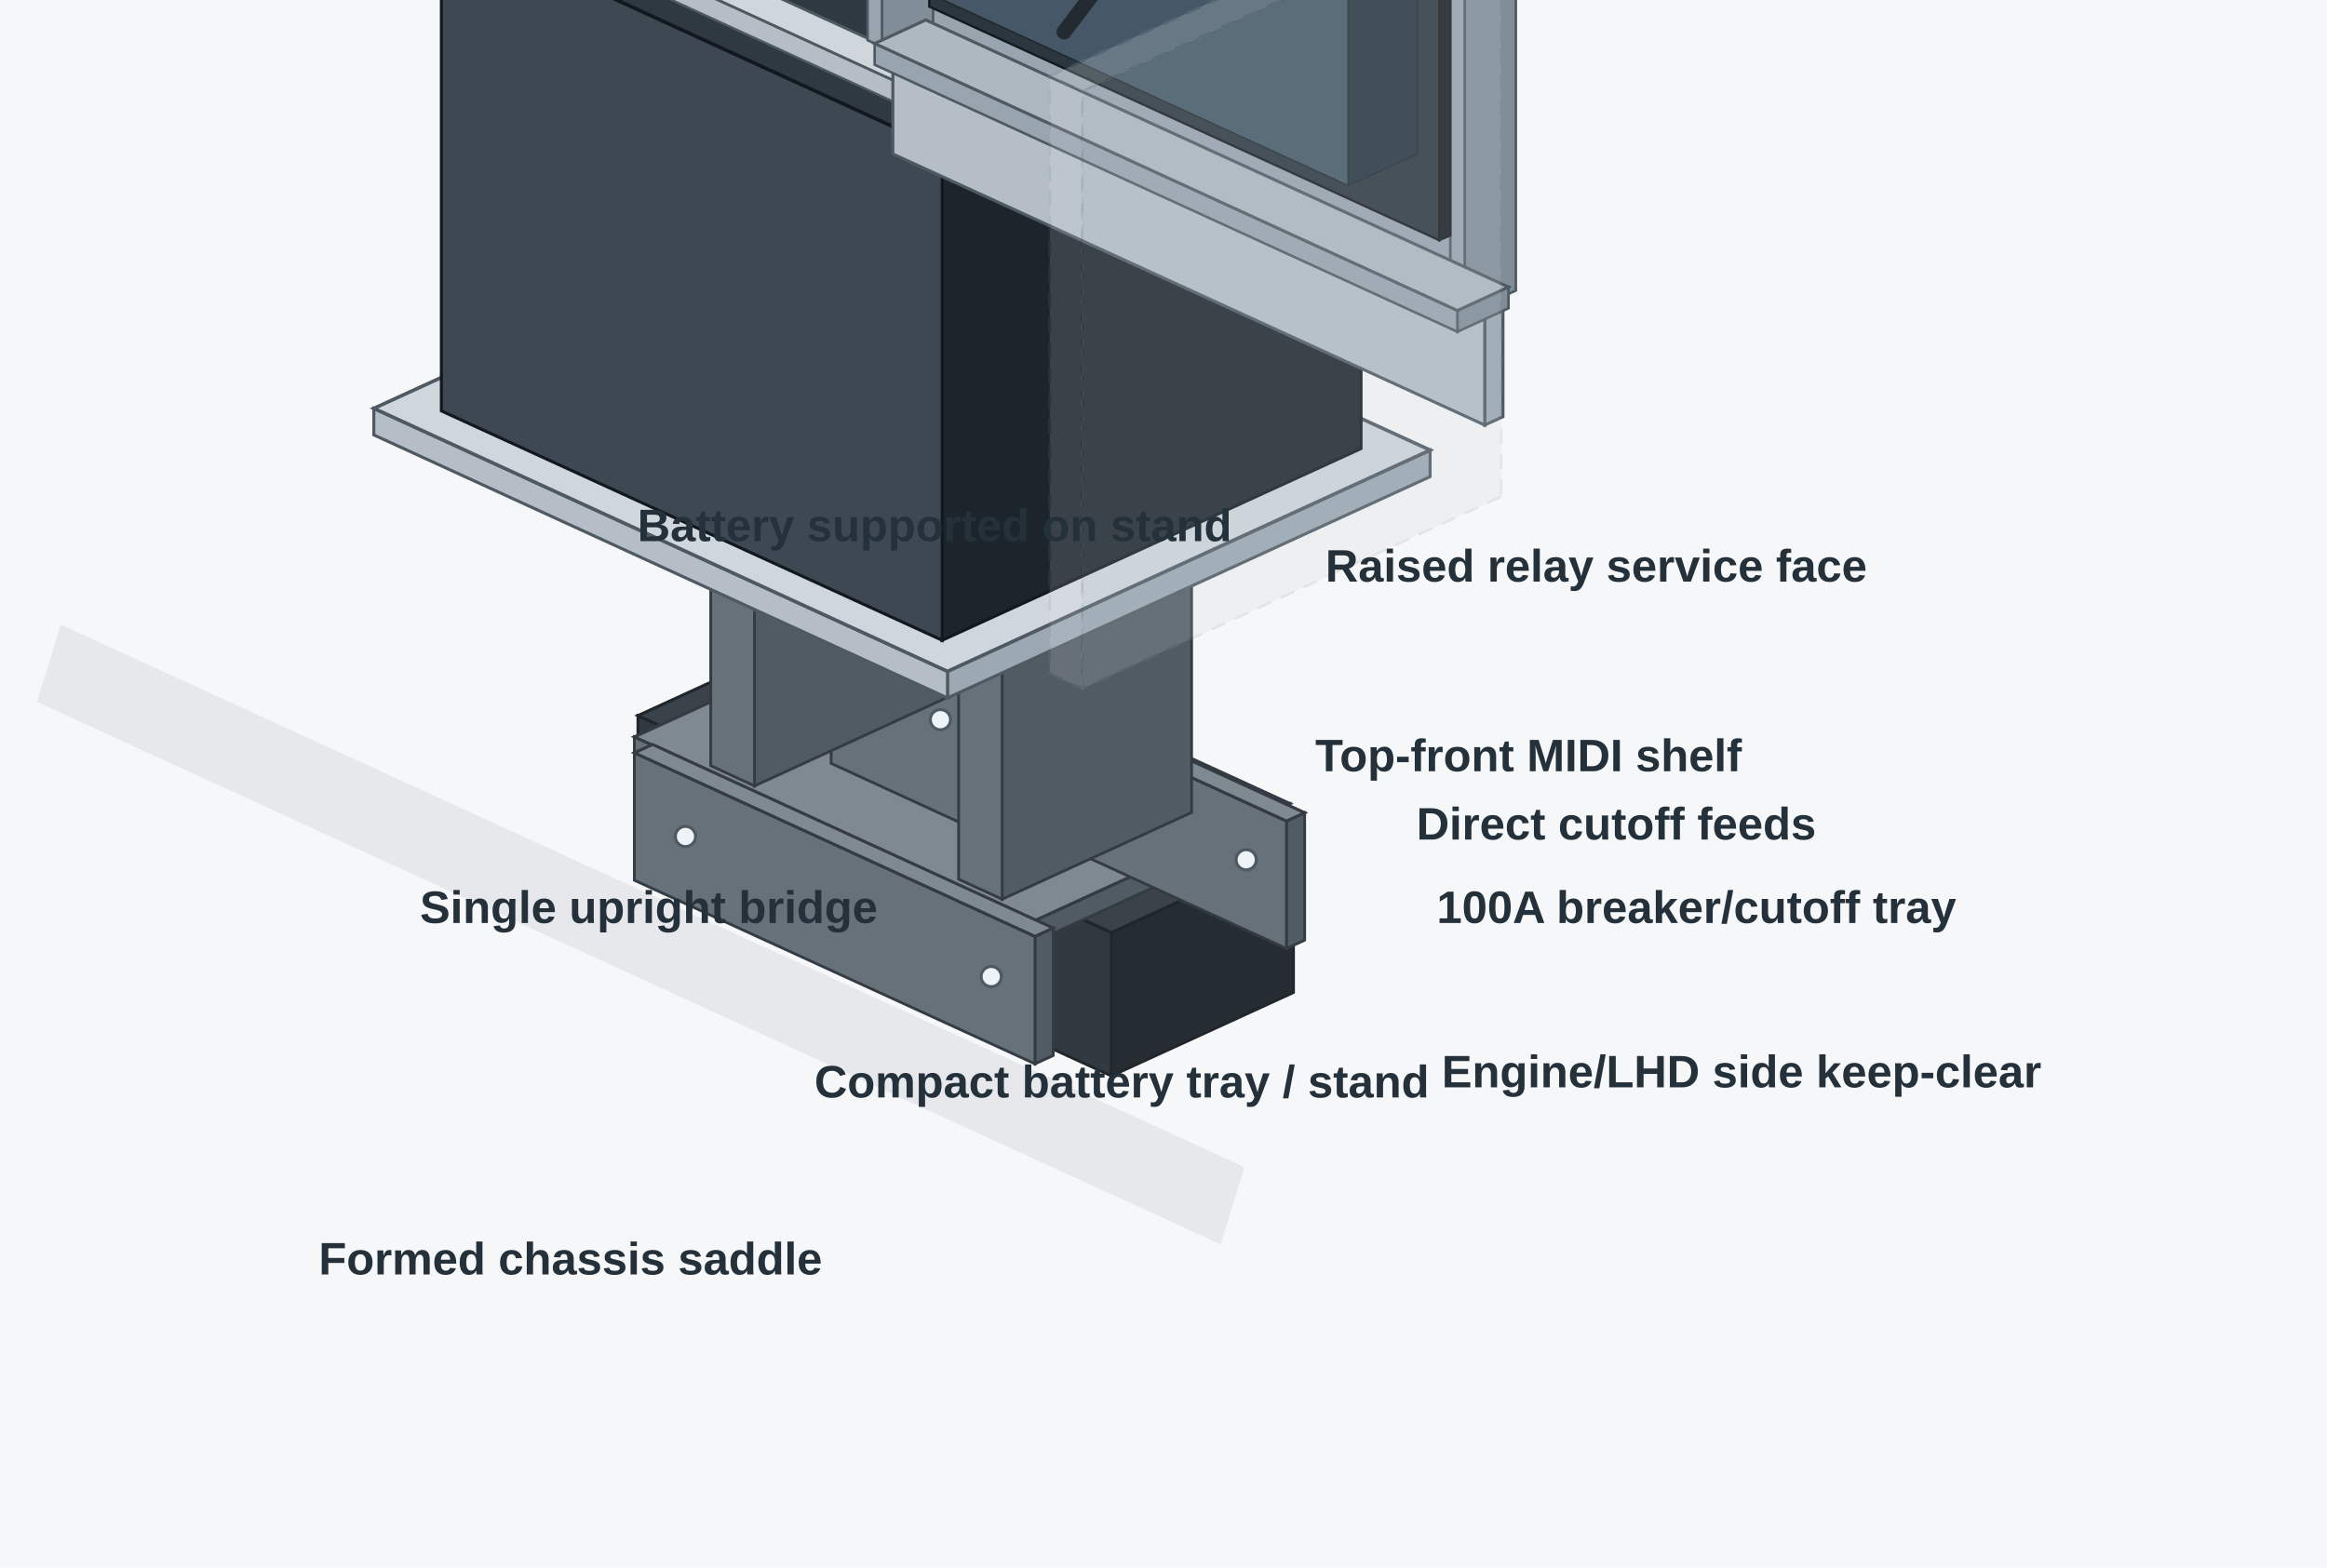
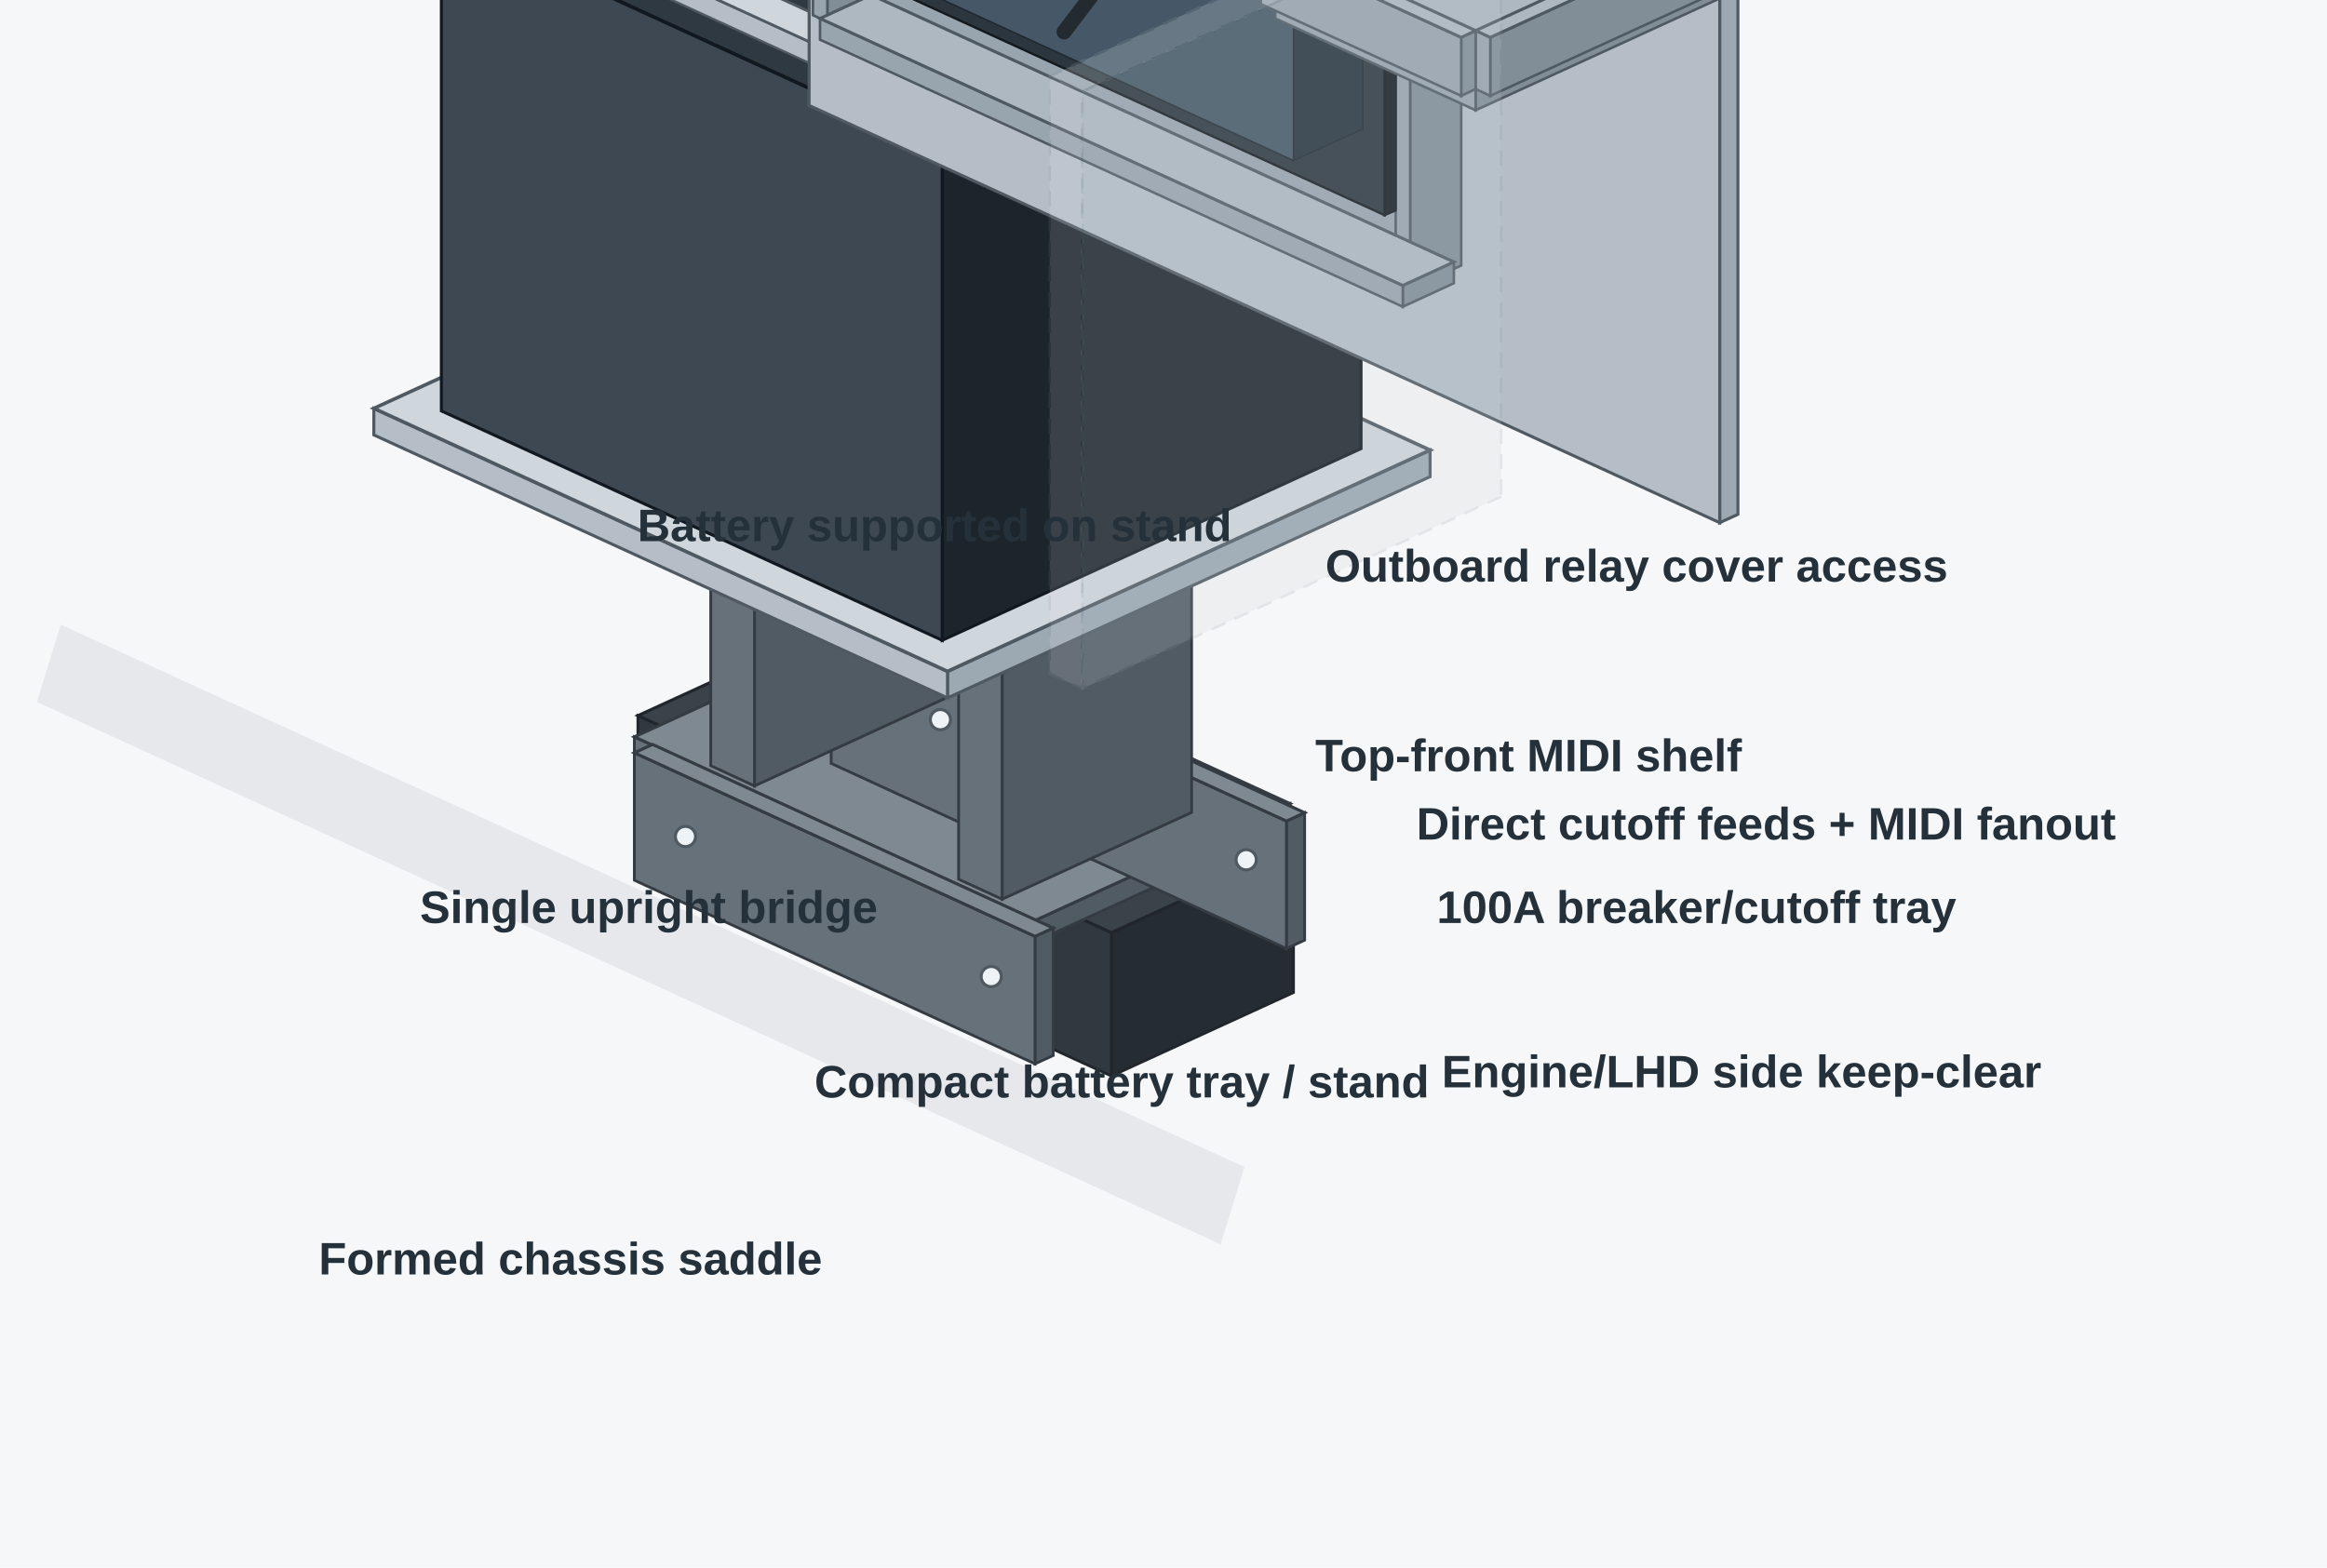
<svg xmlns="http://www.w3.org/2000/svg" width="920" height="620" viewBox="0 0 920 620" role="img" aria-labelledby="title desc">
  <style>
    .background { fill: #f6f7f8; }
    .shadow { fill: #d9dde2; opacity: 0.55; }
    .plate-top { fill: #cfd6dc; stroke: #4f5962; stroke-width: 1.4; }
    .plate-side { fill: #9ca8b2; stroke: #4f5962; stroke-width: 1.2; }
    .plate-front { fill: #b5bec7; stroke: #4f5962; stroke-width: 1.2; }
    .tab-top { fill: #7f8992; stroke: #343b42; stroke-width: 1.2; }
    .tab-side { fill: #515b64; stroke: #343b42; stroke-width: 1.1; }
    .tab-front { fill: #66717a; stroke: #343b42; stroke-width: 1.1; }
    .chassis-top { fill: #3b434a; stroke: #20262b; stroke-width: 1.2; }
    .chassis-side { fill: #252c32; stroke: #20262b; stroke-width: 1.1; }
    .chassis-front { fill: #303840; stroke: #20262b; stroke-width: 1.1; }
    .battery-top { fill: #2f3942; stroke: #111820; stroke-width: 1.4; }
    .battery-side { fill: #1d252c; stroke: #111820; stroke-width: 1.2; }
    .battery-front { fill: #3d4852; stroke: #111820; stroke-width: 1.2; }
    .hold-top { fill: #cfd6dc; stroke: #4f5962; stroke-width: 1.1; }
    .hold-side { fill: #98a4ae; stroke: #4f5962; stroke-width: 0.9; }
    .hold-front { fill: #b5bec7; stroke: #4f5962; stroke-width: 0.9; }
    .relay-tray-top { fill: #aeb8c1; stroke: #4f5962; stroke-width: 1.2; }
    .relay-tray-side { fill: #818d97; stroke: #4f5962; stroke-width: 1; }
    .relay-tray-front { fill: #98a4ae; stroke: #4f5962; stroke-width: 1; }
    .relay-fuse-top { fill: #384856; stroke: #1f2830; stroke-width: 0.8; }
    .relay-fuse-side { fill: #26323d; stroke: #1f2830; stroke-width: 0.6; }
    .relay-fuse-front { fill: #465867; stroke: #1f2830; stroke-width: 0.6; }
    .relay-fuse-top { fill: #384856; stroke: #1f2830; stroke-width: 0.8; }
    .relay-fuse-side { fill: #26323d; stroke: #1f2830; stroke-width: 0.6; }
    .relay-fuse-front { fill: #465867; stroke: #1f2830; stroke-width: 0.6; }
    .midi-plate-top { fill: #aeb8c1; stroke: #4f5962; stroke-width: 1.2; }
    .midi-plate-side { fill: #818d97; stroke: #4f5962; stroke-width: 1; }
    .midi-plate-front { fill: #98a4ae; stroke: #4f5962; stroke-width: 1; }
    .midi-board-top { fill: #1f2930; stroke: #14191d; stroke-width: 1; }
    .midi-board-side { fill: #161d22; stroke: #14191d; stroke-width: 0.9; }
    .midi-board-front { fill: #2b363e; stroke: #14191d; stroke-width: 0.9; }
    .fuse-top { fill: #b7302a; stroke: #6e1714; stroke-width: 0.8; }
    .fuse-side { fill: #84201b; stroke: #6e1714; stroke-width: 0.7; }
    .fuse-front { fill: #d14a43; stroke: #6e1714; stroke-width: 0.7; }
    .cutoff-base-top { fill: #aeb8c1; stroke: #4f5962; stroke-width: 1.2; }
    .cutoff-base-side { fill: #818d97; stroke: #4f5962; stroke-width: 1; }
    .cutoff-base-front { fill: #98a4ae; stroke: #4f5962; stroke-width: 1; }
    .keepout-top { fill: #d7dde2; stroke: #85909a; stroke-width: 1; stroke-dasharray: 6 4; opacity: 0.24; }
    .keepout-side { fill: #c2cbd2; stroke: #85909a; stroke-width: 1; stroke-dasharray: 6 4; opacity: 0.18; }
    .keepout-front { fill: #eef2f5; stroke: #85909a; stroke-width: 1; stroke-dasharray: 6 4; opacity: 0.14; }
    .breaker-body-top { fill: #111820; stroke: #05080a; stroke-width: 1.2; }
    .breaker-body-side { fill: #080c10; stroke: #05080a; stroke-width: 1; }
    .breaker-body-front { fill: #202a33; stroke: #05080a; stroke-width: 1; }
    .breaker-face-top { fill: #41515f; stroke: #1f2830; stroke-width: 1; }
    .breaker-face-side { fill: #26323d; stroke: #1f2830; stroke-width: 0.9; }
    .breaker-face-front { fill: #33424d; stroke: #1f2830; stroke-width: 0.9; }
    .breaker-lever-top { fill: #d12828; stroke: #871313; stroke-width: 1; }
    .breaker-lever-side { fill: #8f1717; stroke: #871313; stroke-width: 0.9; }
    .breaker-lever-front { fill: #c41d1d; stroke: #871313; stroke-width: 0.9; }
    .breaker-terminal { fill: #c4a35a; stroke: #6f5d2f; stroke-width: 1.1; }
    .positive-cable { fill: none; stroke: #c41d1d; stroke-width: 8; stroke-linejoin: round; stroke-linecap: round; }
    .relay-feed { fill: none; stroke: #a51515; stroke-width: 6; stroke-linejoin: round; stroke-linecap: round; }
    .branch-cable { fill: none; stroke: #242b30; stroke-width: 6; stroke-linejoin: round; stroke-linecap: round; }
    .slot-marker { fill: #eef3f7; stroke: #4f5962; stroke-width: 1.2; }
    .label { font: 600 18px Arial, sans-serif; fill: #24313a; }
  </style>
  <rect class="background" width="920" height="620" />
  <polygon class="shadow" points="24.0,247.0 492.0,461.5 482.6,492.1 14.6,277.6" />
  <polygon class="chassis-side" points="511.4,392.5 439.4,425.5 439.4,368.8 511.4,335.8" />
  <polygon class="chassis-front" points="252.2,339.7 439.4,425.5 439.4,368.8 252.2,283.0" />
  <polygon class="chassis-top" points="324.2,250.0 511.4,335.8 439.4,368.8 252.2,283.0" />
  <polygon class="tab-side" points="510.0,326.2 409.2,372.4 409.2,364.0 510.0,317.8" />
  <polygon class="tab-front" points="250.8,299.8 409.2,372.4 409.2,364.0 250.8,291.4" />
  <polygon class="tab-top" points="351.6,245.2 510.0,317.8 409.2,364.0 250.8,291.4" />
  <polygon class="tab-side" points="515.8,371.8 508.6,375.1 508.6,324.7 515.8,321.4" />
  <polygon class="tab-front" points="350.2,302.5 508.6,375.1 508.6,324.7 350.2,252.1" />
  <polygon class="tab-top" points="357.4,248.8 515.8,321.4 508.6,324.7 350.2,252.1" />
  <polygon class="tab-side" points="416.4,417.4 409.2,420.7 409.2,370.3 416.4,367.0" />
  <polygon class="tab-front" points="250.8,348.1 409.2,420.7 409.2,370.3 250.8,297.7" />
  <polygon class="tab-top" points="258.0,294.4 416.4,367.0 409.2,370.3 250.8,297.7" />
  <polygon class="tab-side" points="438.0,305.9 387.6,329.0 387.6,232.4 438.0,209.3" />
  <polygon class="tab-front" points="328.6,301.9 387.6,329.0 387.6,232.4 328.6,205.3" />
  <polygon class="tab-top" points="379.0,182.2 438.0,209.3 387.6,232.4 328.6,205.3" />
  <polygon class="tab-side" points="373.2,276.4 298.3,310.8 298.3,193.2 373.2,158.8" />
  <polygon class="tab-front" points="281.0,302.8 298.3,310.8 298.3,193.2 281.0,185.2" />
  <polygon class="tab-top" points="355.9,150.9 373.2,158.8 298.3,193.2 281.0,185.2" />
  <polygon class="tab-side" points="471.1,321.3 396.2,355.6 396.2,238.0 471.1,203.7" />
  <polygon class="tab-front" points="379.0,347.7 396.2,355.6 396.2,238.0 379.0,230.1" />
  <polygon class="tab-top" points="453.8,195.8 471.1,203.7 396.2,238.0 379.0,230.1" />
  <polygon class="plate-side" points="565.4,188.5 374.6,276.0 374.6,265.5 565.4,178.0" />
  <polygon class="plate-front" points="147.8,172.0 374.6,276.0 374.6,265.5 147.8,161.5" />
  <polygon class="plate-top" points="338.6,74.1 565.4,178.0 374.6,265.5 147.8,161.5" />
  <polygon class="battery-side" points="538.1,177.4 372.5,253.2 372.5,59.0 538.1,-16.9" />
  <polygon class="battery-front" points="174.5,162.5 372.5,253.2 372.5,59.0 174.5,-31.8" />
  <polygon class="battery-top" points="340.1,-107.7 538.1,-16.9 372.5,59.0 174.5,-31.8" />
  <polygon class="hold-side" points="552.5,-9.7 539.5,-3.8 539.5,-12.2 552.5,-18.1" />
  <polygon class="hold-front" points="312.7,-107.7 539.5,-3.8 539.5,-12.2 312.7,-116.1" />
  <polygon class="hold-top" points="325.7,-122.1 552.5,-18.1 539.5,-12.2 312.7,-116.1" />
  <polygon class="hold-side" points="411.4,54.9 398.4,60.9 398.4,52.5 411.4,46.5" />
  <polygon class="hold-front" points="171.6,-43.1 398.4,60.9 398.4,52.5 171.6,-51.5" />
  <polygon class="hold-top" points="184.6,-57.4 411.4,46.5 398.4,52.5 171.6,-51.5" />
-   <polygon class="plate-side" points="594.2,164.8 587.0,168.1 587.0,-89.1 594.2,-92.4" />
-   <polygon class="plate-front" points="353.0,60.9 587.0,168.1 587.0,-89.1 353.0,-196.4" />
-   <polygon class="plate-top" points="360.2,-199.7 594.2,-92.4 587.0,-89.1 353.0,-196.4" />
-   <polygon class="relay-tray-side" points="586.3,118.2 580.6,120.8 580.6,-110.2 586.3,-112.8" />
-   <polygon class="relay-tray-front" points="350.2,15.2 580.6,120.8 580.6,-110.2 350.2,-215.8" />
-   <polygon class="relay-tray-top" points="355.9,-218.4 586.3,-112.8 580.6,-110.2 350.2,-215.8" />
-   <polygon class="relay-tray-side" points="368.9,9.3 348.7,18.5 348.7,-212.5 368.9,-221.7" />
-   <polygon class="relay-tray-front" points="343.0,15.9 348.7,18.5 348.7,-212.5 343.0,-215.1" />
-   <polygon class="relay-tray-top" points="363.1,-224.4 368.9,-221.7 348.7,-212.5 343.0,-215.1" />
-   <polygon class="relay-tray-side" points="599.3,114.9 579.1,124.1 579.1,-106.9 599.3,-116.1" />
-   <polygon class="relay-tray-front" points="573.4,121.5 579.1,124.1 579.1,-106.9 573.4,-109.5" />
-   <polygon class="relay-tray-top" points="593.5,-118.8 599.3,-116.1 579.1,-106.9 573.4,-109.5" />
-   <polygon class="relay-tray-side" points="596.4,121.9 576.2,131.2 576.2,122.8 596.4,113.5" />
-   <polygon class="relay-tray-front" points="345.8,25.6 576.2,131.2 576.2,122.8 345.8,17.2" />
-   <polygon class="relay-tray-top" points="366.0,7.9 596.4,113.5 576.2,122.8 345.8,17.2" />
-   <polygon class="relay-tray-side" points="596.4,-117.5 576.2,-108.2 576.2,-116.6 596.4,-125.9" />
-   <polygon class="relay-tray-front" points="345.8,-213.8 576.2,-108.2 576.2,-116.6 345.8,-222.2" />
-   <polygon class="relay-tray-top" points="366.0,-231.5 596.4,-125.9 576.2,-116.6 345.8,-222.2" />
-   <polygon class="midi-board-side" points="573.4,93.1 569.0,95.0 569.0,-99.2 573.4,-101.2" />
-   <polygon class="midi-board-front" points="367.4,2.6 569.0,95.0 569.0,-99.2 367.4,-191.6" />
-   <polygon class="midi-board-top" points="371.8,-193.6 573.4,-101.2 569.0,-99.2 367.4,-191.6" />
-   <polygon class="relay-fuse-side" points="560.4,60.9 533.0,73.4 533.0,-57.8 560.4,-70.4" />
-   <polygon class="relay-fuse-front" points="345.8,-12.4 533.0,73.4 533.0,-57.8 345.8,-143.6" />
-   <polygon class="relay-fuse-top" points="373.2,-156.2 560.4,-70.4 533.0,-57.8 345.8,-143.6" />
-   <polygon class="midi-plate-side" points="520.1,-97.6 412.1,-48.1 412.1,-56.5 520.1,-106.0" />
-   <polygon class="midi-plate-front" points="275.3,-110.8 412.1,-48.1 412.1,-56.5 275.3,-119.2" />
-   <polygon class="midi-plate-top" points="383.3,-168.7 520.1,-106.0 412.1,-56.5 275.3,-119.2" />
-   <polygon class="midi-board-side" points="483.4,-112.0 422.2,-83.9 422.2,-94.4 483.4,-122.5" />
-   <polygon class="midi-board-front" points="321.4,-130.1 422.2,-83.9 422.2,-94.4 321.4,-140.6" />
-   <polygon class="midi-board-top" points="382.6,-168.7 483.4,-122.5 422.2,-94.4 321.4,-140.6" />
-   <polygon class="fuse-side" points="383.3,-157.5 344.4,-139.7 344.4,-156.5 383.3,-174.3" />
-   <polygon class="fuse-front" points="331.4,-145.6 344.4,-139.7 344.4,-156.5 331.4,-162.4" />
-   <polygon class="fuse-top" points="370.3,-180.2 383.3,-174.3 344.4,-156.5 331.4,-162.4" />
-   <polygon class="fuse-side" points="400.6,-149.6 361.7,-131.7 361.7,-148.5 400.6,-166.4" />
-   <polygon class="fuse-front" points="348.7,-137.7 361.7,-131.7 361.7,-148.5 348.7,-154.5" />
-   <polygon class="fuse-top" points="387.6,-172.3 400.6,-166.4 361.7,-148.5 348.7,-154.5" />
-   <polygon class="fuse-side" points="417.8,-141.6 379.0,-123.8 379.0,-140.6 417.8,-158.4" />
-   <polygon class="fuse-front" points="366.0,-129.8 379.0,-123.8 379.0,-140.6 366.0,-146.6" />
-   <polygon class="fuse-top" points="404.9,-164.4 417.8,-158.4 379.0,-140.6 366.0,-146.6" />
-   <polygon class="fuse-side" points="435.1,-133.7 396.2,-115.9 396.2,-132.7 435.1,-150.5" />
-   <polygon class="fuse-front" points="383.3,-121.8 396.2,-115.9 396.2,-132.7 383.3,-138.6" />
-   <polygon class="fuse-top" points="422.2,-156.5 435.1,-150.5 396.2,-132.7 383.3,-138.6" />
-   <polygon class="fuse-side" points="452.4,-125.8 413.5,-108.0 413.5,-124.8 452.4,-142.6" />
-   <polygon class="fuse-front" points="400.6,-113.9 413.5,-108.0 413.5,-124.8 400.6,-130.7" />
-   <polygon class="fuse-top" points="439.4,-148.5 452.4,-142.6 413.5,-124.8 400.6,-130.7" />
-   <polygon class="cutoff-base-side" points="605.0,-58.7 482.6,-2.6 482.6,-11.0 605.0,-67.1" />
-   <polygon class="cutoff-base-front" points="403.4,-38.9 482.6,-2.6 482.6,-11.0 403.4,-47.3" />
-   <polygon class="cutoff-base-top" points="525.8,-103.4 605.0,-67.1 482.6,-11.0 403.4,-47.3" />
-   <polygon class="cutoff-base-side" points="528.7,-102.0 406.3,-45.9 406.3,-69.0 528.7,-125.1" />
-   <polygon class="cutoff-base-front" points="400.6,-48.6 406.3,-45.9 406.3,-69.0 400.6,-71.7" />
-   <polygon class="cutoff-base-top" points="523.0,-127.8 528.7,-125.1 406.3,-69.0 400.6,-71.7" />
-   <polygon class="cutoff-base-side" points="610.8,-64.4 488.4,-8.3 488.4,-31.4 610.8,-87.5" />
-   <polygon class="cutoff-base-front" points="482.6,-11.0 488.4,-8.3 488.4,-31.4 482.6,-34.1" />
-   <polygon class="cutoff-base-top" points="605.0,-90.2 610.8,-87.5 488.4,-31.4 482.6,-34.1" />
-   <polygon class="cutoff-base-side" points="607.9,-68.4 602.2,-65.7 602.2,-88.8 607.9,-91.5" />
-   <polygon class="cutoff-base-front" points="523.0,-102.0 602.2,-65.7 602.2,-88.8 523.0,-125.1" />
-   <polygon class="cutoff-base-top" points="528.7,-127.8 607.9,-91.5 602.2,-88.8 523.0,-125.1" />
-   <polygon class="cutoff-base-side" points="482.6,-11.0 476.9,-8.3 476.9,-31.4 482.6,-34.1" />
-   <polygon class="cutoff-base-front" points="397.7,-44.6 476.9,-8.3 476.9,-31.4 397.7,-67.7" />
-   <polygon class="cutoff-base-top" points="403.4,-70.4 482.6,-34.1 476.9,-31.4 397.7,-67.7" />
+   <polygon class="plate-side" points="687.1,203.4 679.9,206.7 679.9,-92.5 687.1,-95.8" />
+   <polygon class="plate-front" points="319.9,41.7 679.9,206.7 679.9,-92.5 319.9,-257.5" />
+   <polygon class="plate-top" points="327.1,-260.8 687.1,-95.8 679.9,-92.5 319.9,-257.5" />
+   <polygon class="relay-tray-side" points="564.7,108.3 559.0,110.9 559.0,-120.1 564.7,-122.7" />
+   <polygon class="relay-tray-front" points="328.6,5.3 559.0,110.9 559.0,-120.1 328.6,-225.7" />
+   <polygon class="relay-tray-top" points="334.3,-228.3 564.7,-122.7 559.0,-120.1 328.6,-225.7" />
+   <polygon class="relay-tray-side" points="347.3,-0.6 327.1,8.6 327.1,-222.4 347.3,-231.6" />
+   <polygon class="relay-tray-front" points="321.4,6.0 327.1,8.6 327.1,-222.4 321.4,-225.0" />
+   <polygon class="relay-tray-top" points="341.5,-234.3 347.3,-231.6 327.1,-222.4 321.4,-225.0" />
+   <polygon class="relay-tray-side" points="577.7,105.0 557.5,114.2 557.5,-116.8 577.7,-126.0" />
+   <polygon class="relay-tray-front" points="551.8,111.6 557.5,114.2 557.5,-116.8 551.8,-119.4" />
+   <polygon class="relay-tray-top" points="571.9,-128.7 577.7,-126.0 557.5,-116.8 551.8,-119.4" />
+   <polygon class="relay-tray-side" points="574.8,112.0 554.6,121.3 554.6,112.9 574.8,103.6" />
+   <polygon class="relay-tray-front" points="324.2,15.7 554.6,121.3 554.6,112.9 324.2,7.3" />
+   <polygon class="relay-tray-top" points="344.4,-2.0 574.8,103.6 554.6,112.9 324.2,7.3" />
+   <polygon class="relay-tray-side" points="574.8,-127.4 554.6,-118.1 554.6,-126.5 574.8,-135.8" />
+   <polygon class="relay-tray-front" points="324.2,-223.7 554.6,-118.1 554.6,-126.5 324.2,-232.1" />
+   <polygon class="relay-tray-top" points="344.4,-241.4 574.8,-135.8 554.6,-126.5 324.2,-232.1" />
+   <polygon class="midi-board-side" points="551.8,83.2 547.4,85.1 547.4,-109.1 551.8,-111.1" />
+   <polygon class="midi-board-front" points="345.8,-7.3 547.4,85.1 547.4,-109.1 345.8,-201.5" />
+   <polygon class="midi-board-top" points="350.2,-203.5 551.8,-111.1 547.4,-109.1 345.8,-201.5" />
+   <polygon class="relay-fuse-side" points="538.8,51.0 511.4,63.5 511.4,-67.7 538.8,-80.3" />
+   <polygon class="relay-fuse-front" points="324.2,-22.3 511.4,63.5 511.4,-67.7 324.2,-153.5" />
+   <polygon class="relay-fuse-top" points="351.6,-166.1 538.8,-80.3 511.4,-67.7 324.2,-153.5" />
+   <polygon class="midi-plate-side" points="688.6,-20.4 580.6,29.1 580.6,20.7 688.6,-28.8" />
+   <polygon class="midi-plate-front" points="443.8,-33.6 580.6,29.1 580.6,20.7 443.8,-42.0" />
+   <polygon class="midi-plate-top" points="551.8,-91.5 688.6,-28.8 580.6,20.7 443.8,-42.0" />
+   <polygon class="midi-board-side" points="651.8,-34.8 590.6,-6.7 590.6,-17.2 651.8,-45.2" />
+   <polygon class="midi-board-front" points="489.8,-52.9 590.6,-6.7 590.6,-17.2 489.8,-63.4" />
+   <polygon class="midi-board-top" points="551.0,-91.5 651.8,-45.2 590.6,-17.2 489.8,-63.4" />
+   <polygon class="fuse-side" points="551.8,-80.3 512.9,-62.4 512.9,-79.2 551.8,-97.1" />
+   <polygon class="fuse-front" points="499.9,-68.4 512.9,-62.4 512.9,-79.2 499.9,-85.2" />
+   <polygon class="fuse-top" points="538.8,-103.0 551.8,-97.1 512.9,-79.2 499.9,-85.2" />
+   <polygon class="fuse-side" points="569.0,-72.3 530.2,-54.5 530.2,-71.3 569.0,-89.1" />
+   <polygon class="fuse-front" points="517.2,-60.5 530.2,-54.5 530.2,-71.3 517.2,-77.3" />
+   <polygon class="fuse-top" points="556.1,-95.1 569.0,-89.1 530.2,-71.3 517.2,-77.3" />
+   <polygon class="fuse-side" points="586.3,-64.4 547.4,-46.6 547.4,-63.4 586.3,-81.2" />
+   <polygon class="fuse-front" points="534.5,-52.5 547.4,-46.6 547.4,-63.4 534.5,-69.3" />
+   <polygon class="fuse-top" points="573.4,-87.2 586.3,-81.2 547.4,-63.4 534.5,-69.3" />
+   <polygon class="fuse-side" points="603.6,-56.5 564.7,-38.7 564.7,-55.5 603.6,-73.3" />
+   <polygon class="fuse-front" points="551.8,-44.6 564.7,-38.7 564.7,-55.5 551.8,-61.4" />
+   <polygon class="fuse-top" points="590.6,-79.2 603.6,-73.3 564.7,-55.5 551.8,-61.4" />
+   <polygon class="fuse-side" points="620.9,-48.6 582.0,-30.8 582.0,-47.6 620.9,-65.4" />
+   <polygon class="fuse-front" points="569.0,-36.7 582.0,-30.8 582.0,-47.6 569.0,-53.5" />
+   <polygon class="fuse-top" points="607.9,-71.3 620.9,-65.4 582.0,-47.6 569.0,-53.5" />
+   <polygon class="breaker-terminal" points="644.6,-79.3 636.0,-75.3 636.0,-83.7 644.6,-87.7" />
+   <polygon class="breaker-terminal" points="541.0,-118.9 636.0,-75.3 636.0,-83.7 541.0,-127.3" />
+   <polygon class="breaker-terminal" points="549.6,-131.2 644.6,-87.7 636.0,-83.7 541.0,-127.3" />
+   <polygon class="breaker-lever-side" points="602.2,-42.0 592.1,-37.4 592.1,-47.9 602.2,-52.5" />
+   <polygon class="breaker-lever-front" points="484.1,-86.9 592.1,-37.4 592.1,-47.9 484.1,-97.4" />
+   <polygon class="breaker-lever-top" points="494.2,-102.0 602.2,-52.5 592.1,-47.9 484.1,-97.4" />
+   <polygon class="cutoff-base-side" points="705.8,-12.5 583.4,43.6 583.4,35.2 705.8,-20.9" />
+   <polygon class="cutoff-base-front" points="504.2,7.3 583.4,43.6 583.4,35.2 504.2,-1.1" />
+   <polygon class="cutoff-base-top" points="626.6,-57.2 705.8,-20.9 583.4,35.2 504.2,-1.1" />
+   <polygon class="cutoff-base-side" points="629.5,-55.8 507.1,0.3 507.1,-22.8 629.5,-78.9" />
+   <polygon class="cutoff-base-front" points="501.4,-2.4 507.1,0.3 507.1,-22.8 501.4,-25.5" />
+   <polygon class="cutoff-base-top" points="623.8,-81.6 629.5,-78.9 507.1,-22.8 501.4,-25.5" />
+   <polygon class="cutoff-base-side" points="711.6,-18.2 589.2,37.9 589.2,14.8 711.6,-41.3" />
+   <polygon class="cutoff-base-front" points="583.4,35.2 589.2,37.9 589.2,14.8 583.4,12.1" />
+   <polygon class="cutoff-base-top" points="705.8,-44.0 711.6,-41.3 589.2,14.8 583.4,12.1" />
+   <polygon class="cutoff-base-side" points="708.7,-22.2 703.0,-19.5 703.0,-42.6 708.7,-45.3" />
+   <polygon class="cutoff-base-front" points="623.8,-55.8 703.0,-19.5 703.0,-42.6 623.8,-78.9" />
+   <polygon class="cutoff-base-top" points="629.5,-81.6 708.7,-45.3 703.0,-42.6 623.8,-78.9" />
+   <polygon class="cutoff-base-side" points="583.4,35.2 577.7,37.9 577.7,14.8 583.4,12.1" />
+   <polygon class="cutoff-base-front" points="498.5,1.6 577.7,37.9 577.7,14.8 498.5,-21.5" />
+   <polygon class="cutoff-base-top" points="504.2,-24.2 583.4,12.1 577.7,14.8 498.5,-21.5" />
  <polygon class="keepout-side" points="593.5,196.4 427.9,272.3 427.9,36.1 593.5,-39.9" />
  <polygon class="keepout-front" points="415.0,266.4 427.9,272.3 427.9,36.1 415.0,30.1" />
  <polygon class="keepout-top" points="580.6,-45.8 593.5,-39.9 427.9,36.1 415.0,30.1" />
-   <polygon class="breaker-body-side" points="554.6,-67.9 514.3,-49.4 514.3,-78.8 554.6,-97.3" />
-   <polygon class="breaker-body-front" points="455.3,-76.5 514.3,-49.4 514.3,-78.8 455.3,-105.9" />
-   <polygon class="breaker-body-top" points="495.6,-124.4 554.6,-97.3 514.3,-78.8 455.3,-105.9" />
-   <polygon class="breaker-face-side" points="546.7,-97.0 515.0,-82.5 515.0,-88.8 546.7,-103.3" />
-   <polygon class="breaker-face-front" points="463.2,-106.2 515.0,-82.5 515.0,-88.8 463.2,-112.5" />
-   <polygon class="breaker-face-top" points="494.9,-127.0 546.7,-103.3 515.0,-88.8 463.2,-112.5" />
-   <polygon class="breaker-lever-side" points="520.8,-106.7 513.6,-103.4 513.6,-109.7 520.8,-113.0" />
-   <polygon class="breaker-lever-front" points="480.5,-118.6 513.6,-103.4 513.6,-109.7 480.5,-124.9" />
-   <polygon class="breaker-lever-top" points="487.7,-128.2 520.8,-113.0 513.6,-109.7 480.5,-124.9" />
-   <circle class="breaker-terminal" cx="497.0" cy="-124.2" r="5" />
-   <circle class="breaker-terminal" cx="518.6" cy="-98.4" r="5" />
-   <polyline class="positive-cable" points="450.2,-57.6 507.8,-94.5 497.0,-124.2" />
-   <polyline class="relay-feed" points="518.6,-98.4 426.5,-140.8 413.5,-147.6" />
-   <polyline class="relay-feed" points="518.6,-98.4 446.6,-106.7 422.2,-102.0 407.8,-123.2" />
-   <polyline class="branch-cable" points="413.5,-147.6 451.0,-27.3 420.7,12.6" />
-   <polygon class="keepout-side" points="563.3,-105.8 538.8,-94.6 538.8,-105.1 563.3,-116.3" />
-   <polygon class="keepout-front" points="366.0,-173.8 538.8,-94.6 538.8,-105.1 366.0,-184.3" />
-   <polygon class="keepout-top" points="390.5,-195.5 563.3,-116.3 538.8,-105.1 366.0,-184.3" />
+   <polygon class="breaker-body-side" points="655.4,-21.7 615.1,-3.2 615.1,-32.6 655.4,-51.1" />
+   <polygon class="breaker-body-front" points="556.1,-30.3 615.1,-3.2 615.1,-32.6 556.1,-59.7" />
+   <polygon class="breaker-body-top" points="596.4,-78.2 655.4,-51.1 615.1,-32.6 556.1,-59.7" />
+   <polygon class="breaker-face-side" points="647.5,-50.8 615.8,-36.2 615.8,-42.6 647.5,-57.1" />
+   <polygon class="breaker-face-front" points="564.0,-60.0 615.8,-36.2 615.8,-42.6 564.0,-66.3" />
+   <polygon class="breaker-face-top" points="595.7,-80.8 647.5,-57.1 615.8,-42.6 564.0,-66.3" />
+   <polygon class="breaker-lever-side" points="621.6,-60.5 614.4,-57.2 614.4,-63.5 621.6,-66.8" />
+   <polygon class="breaker-lever-front" points="581.3,-72.4 614.4,-57.2 614.4,-63.5 581.3,-78.7" />
+   <polygon class="breaker-lever-top" points="588.5,-82.0 621.6,-66.8 614.4,-63.5 581.3,-78.7" />
+   <circle class="breaker-terminal" cx="597.8" cy="-78.0" r="5" />
+   <circle class="breaker-terminal" cx="619.4" cy="-52.2" r="5" />
+   <polyline class="positive-cable" points="450.2,-57.6 584.9,-60.5 597.8,-78.0" />
+   <polyline class="relay-feed" points="619.4,-52.2 597.8,-94.4 554.6,-97.9" />
+   <polyline class="relay-feed" points="619.4,-52.2 488.4,-117.3 417.8,-129.6" />
+   <polyline class="branch-cable" points="417.8,-129.6 451.0,-27.3 420.7,12.6" />
+   <polygon class="keepout-side" points="664.1,-60.9 639.6,-49.7 639.6,-60.2 664.1,-71.4" />
+   <polygon class="keepout-front" points="344.4,-185.0 639.6,-49.7 639.6,-60.2 344.4,-195.5" />
+   <polygon class="keepout-top" points="368.9,-206.7 664.1,-71.4 639.6,-60.2 344.4,-195.5" />
  <circle class="slot-marker" cx="371.8" cy="284.6" r="4" />
  <circle class="slot-marker" cx="492.7" cy="340.0" r="4" />
  <circle class="slot-marker" cx="271.0" cy="330.8" r="4" />
  <circle class="slot-marker" cx="391.9" cy="386.2" r="4" />
  <text class="label" x="126" y="504">Formed chassis saddle</text>
  <text class="label" x="166" y="365">Single upright bridge</text>
  <text class="label" x="322" y="434">Compact battery tray / stand</text>
  <text class="label" x="252" y="214">Battery supported on stand</text>
-   <text class="label" x="524" y="230">Raised relay service face</text>
+   <text class="label" x="524" y="230">Outboard relay cover access</text>
  <text class="label" x="520" y="305">Top-front MIDI shelf</text>
  <text class="label" x="568" y="365">100A breaker/cutoff tray</text>
-   <text class="label" x="560" y="332">Direct cutoff feeds</text>
+   <text class="label" x="560" y="332">Direct cutoff feeds + MIDI fanout</text>
  <text class="label" x="570" y="430">Engine/LHD side keep-clear</text>
</svg>
